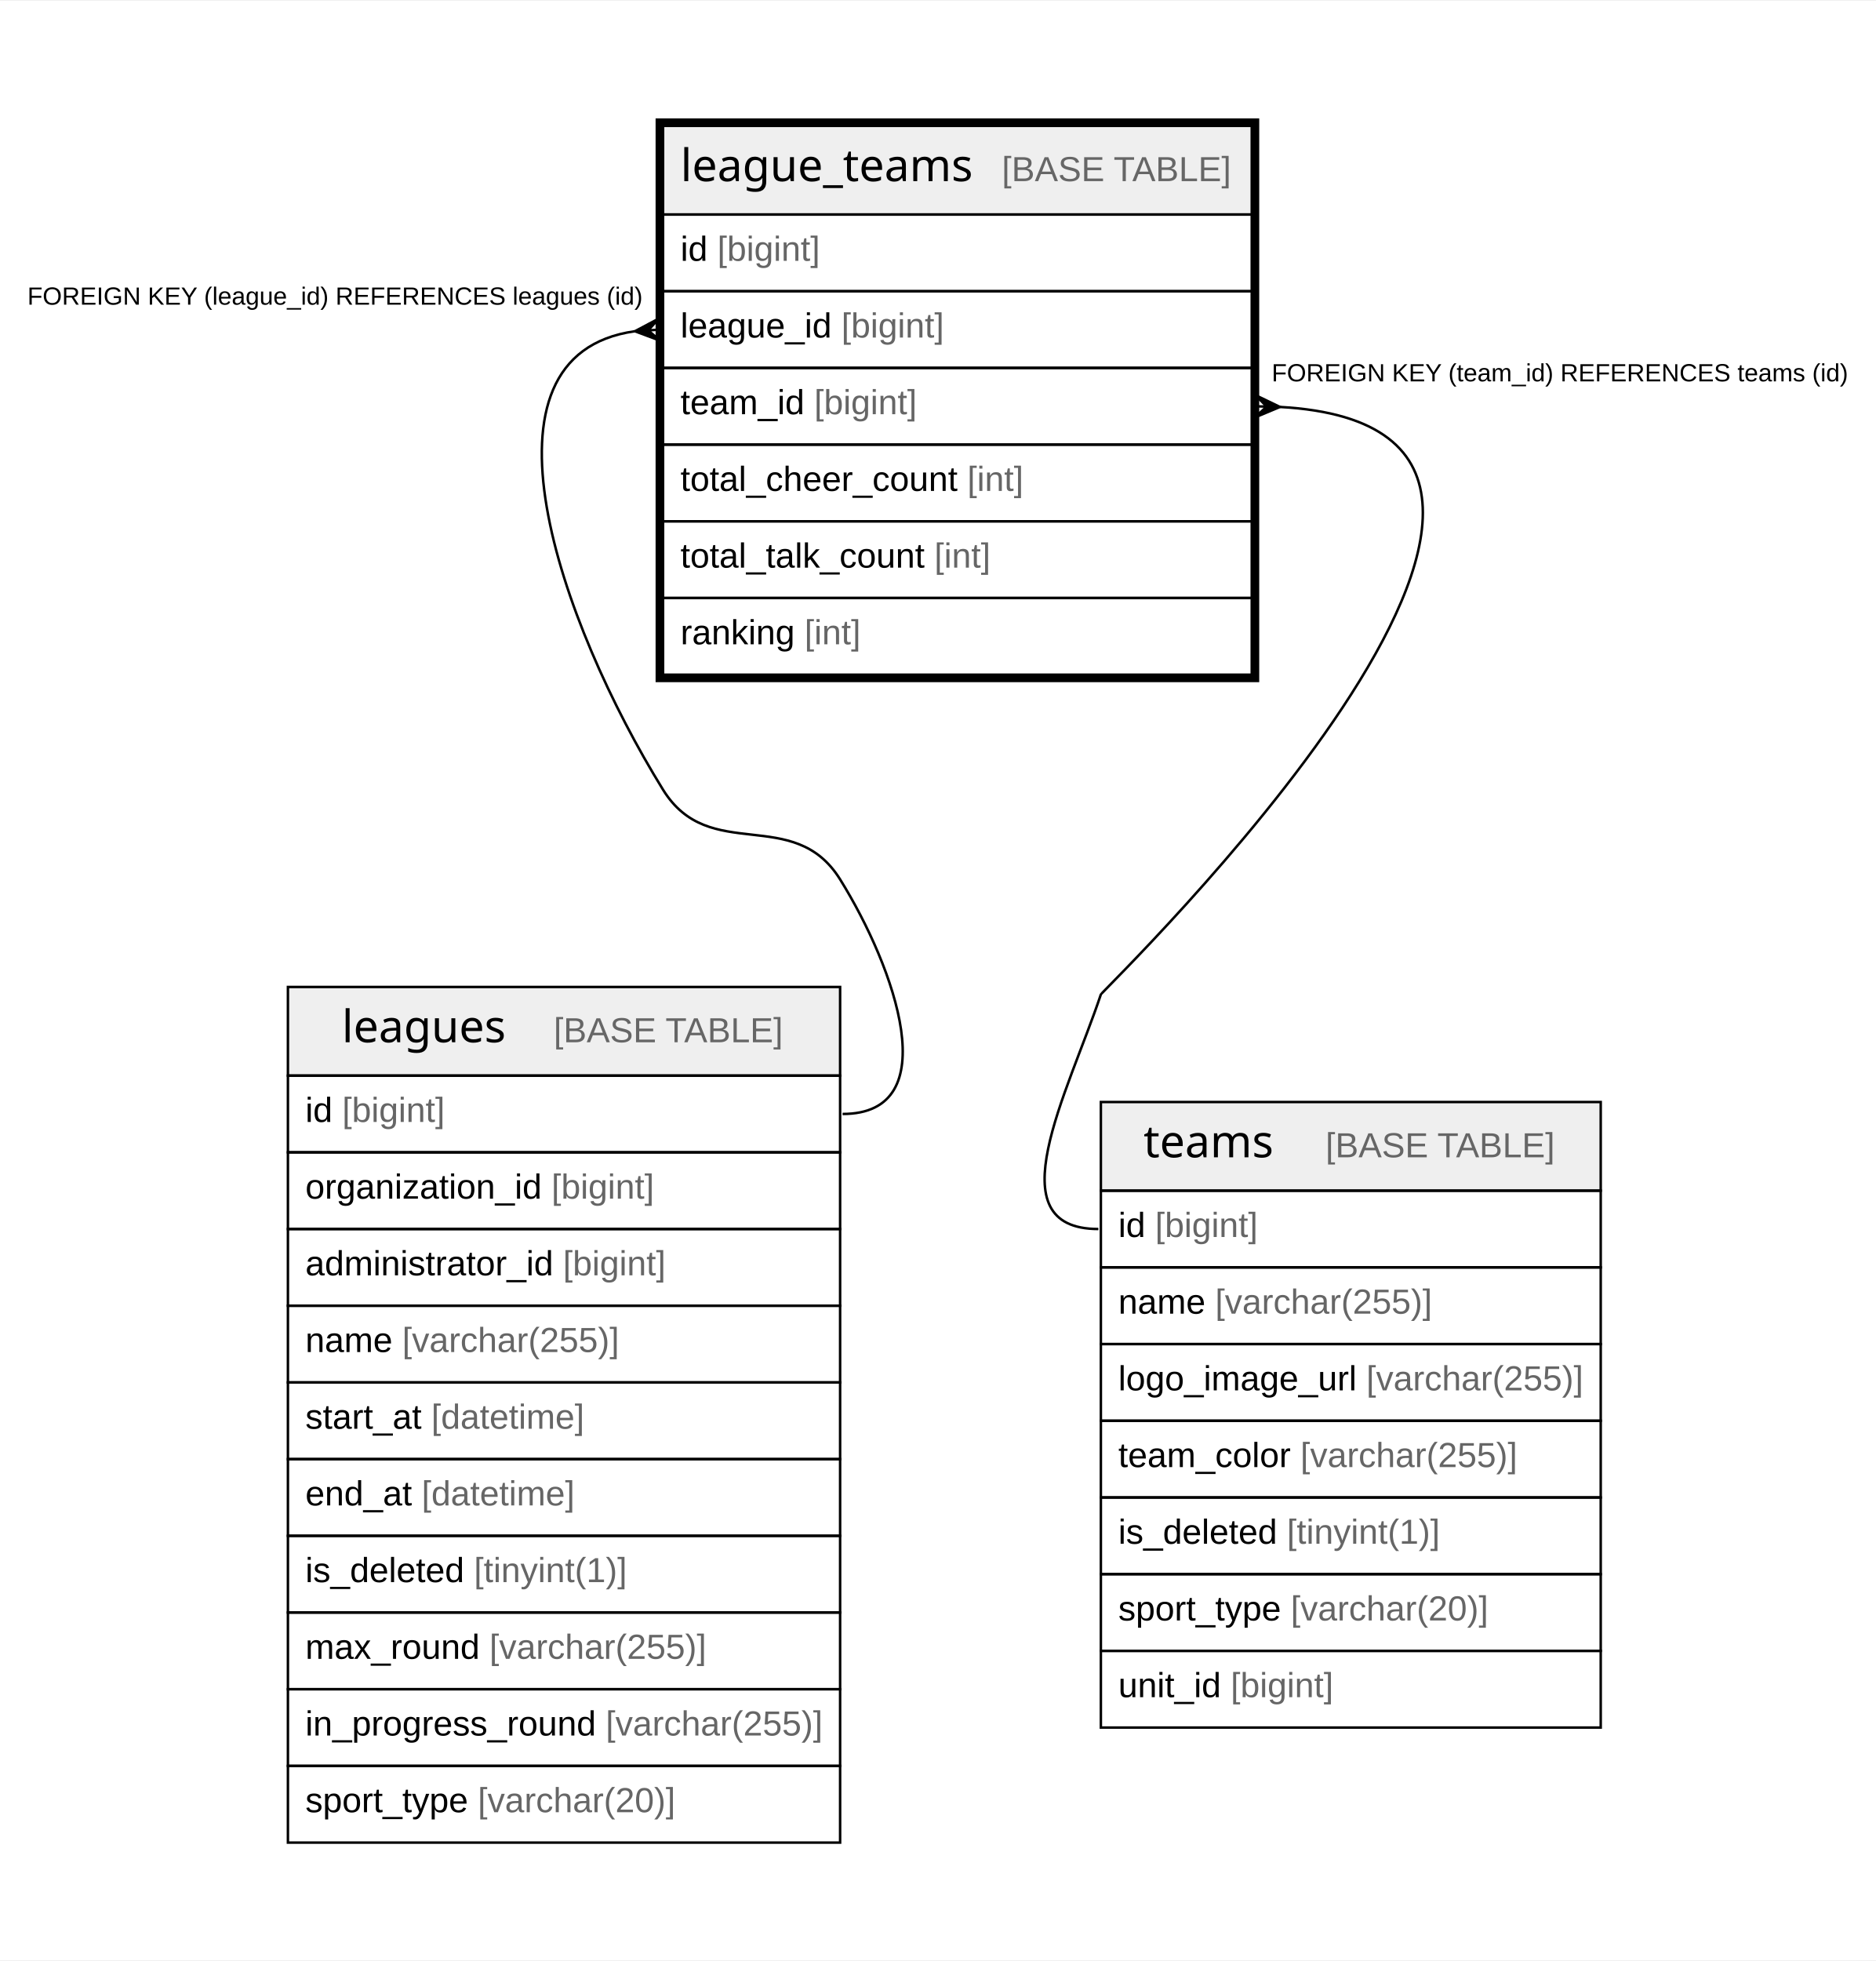
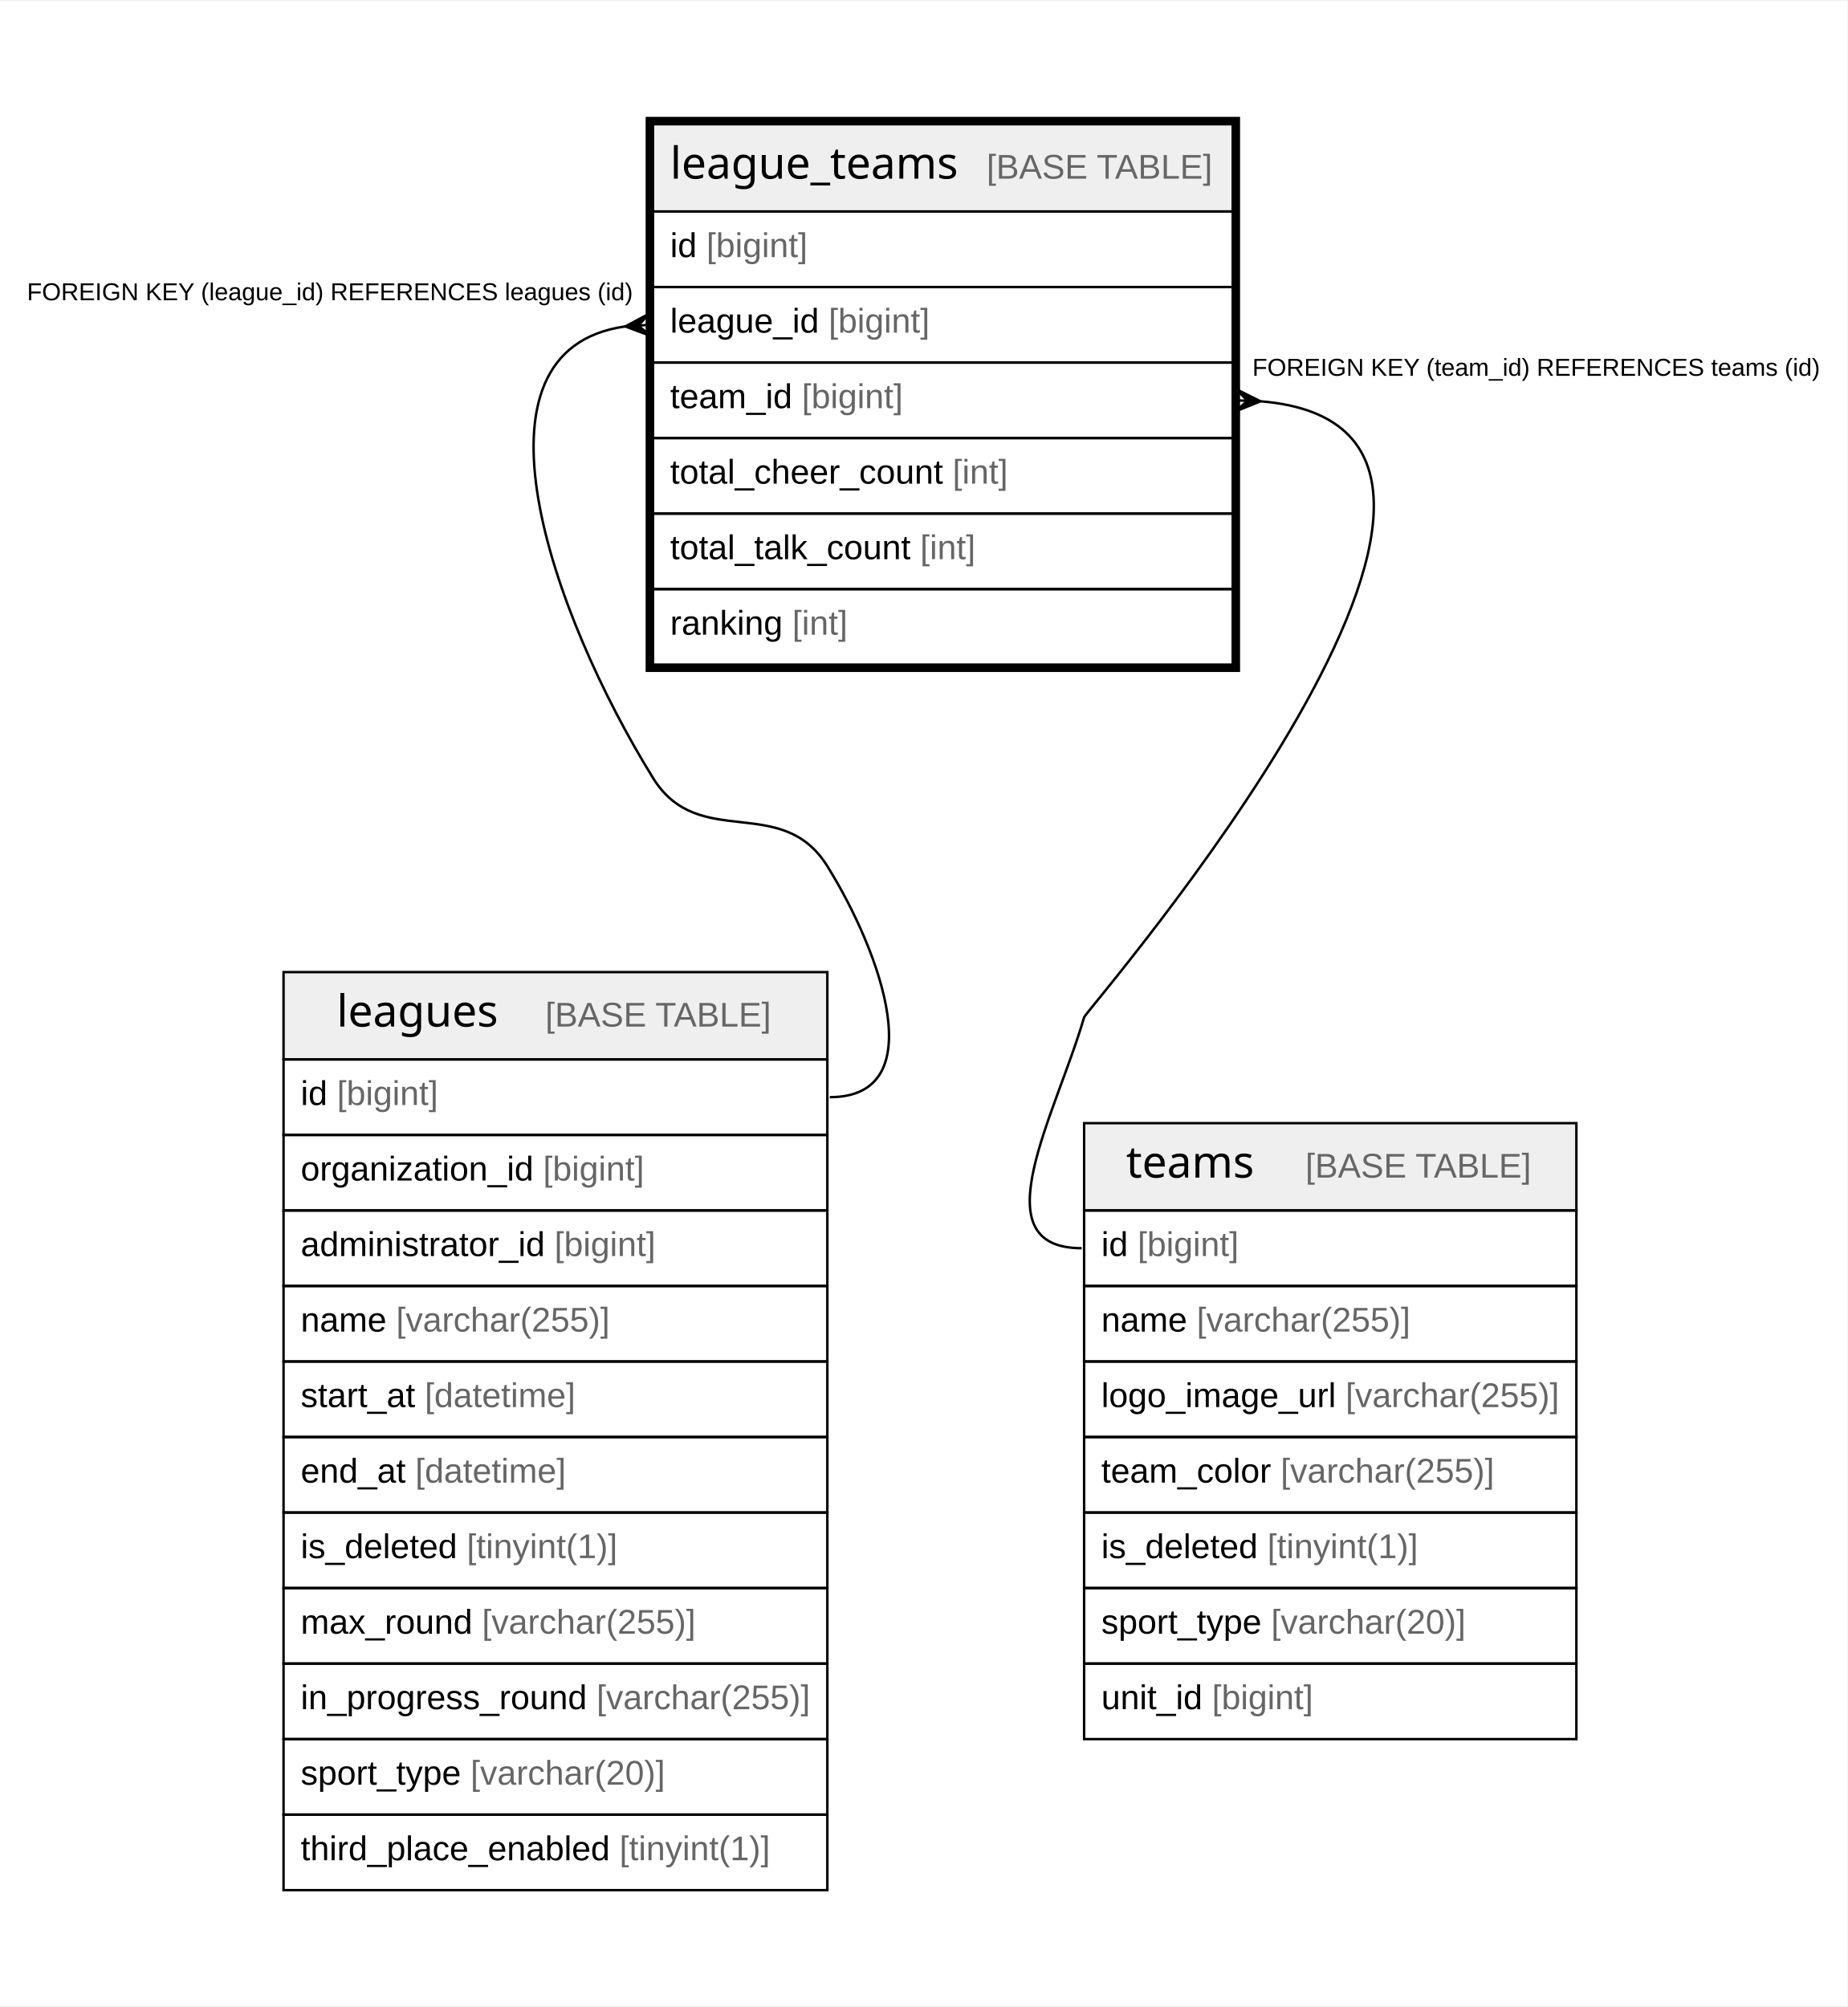
- <svg xmlns="http://www.w3.org/2000/svg" width="753pt" height="787pt" viewBox="0.00 0.00 753.47 786.80">
-   <g id="graph0" class="graph" transform="scale(1 1) rotate(0) translate(4 782.8)">
-     <polygon fill="white" stroke="none" points="-4,4 -4,-782.8 749.47,-782.8 749.47,4 -4,4" />
+ <svg xmlns="http://www.w3.org/2000/svg" width="753pt" height="818pt" viewBox="0.00 0.00 753.47 817.60">
+   <g id="graph0" class="graph" transform="scale(1 1) rotate(0) translate(4 813.6)">
+     <polygon fill="white" stroke="none" points="-4,4 -4,-813.6 749.47,-813.6 749.47,4 -4,4" />
    <g id="node1" class="node">
-       <polygon fill="#efefef" stroke="none" points="262.31,-697 262.31,-732.6 498.75,-732.6 498.75,-697 262.31,-697" />
-       <polygon fill="none" stroke="black" points="262.31,-697 262.31,-732.6 498.75,-732.6 498.75,-697 262.31,-697" />
-       <text text-anchor="start" x="269.31" y="-710.4" font-family="Arial Bold" font-size="18.00">league_teams</text>
-       <text text-anchor="start" x="367.26" y="-710.4" font-family="Arial" font-size="14.00">    </text>
-       <text text-anchor="start" x="398.38" y="-710.4" font-family="Arial" font-size="14.00" fill="#666666">[BASE TABLE]</text>
+       <polygon fill="#efefef" stroke="none" points="262.31,-727.8 262.31,-763.4 498.75,-763.4 498.75,-727.8 262.31,-727.8" />
+       <polygon fill="none" stroke="black" points="262.31,-727.8 262.31,-763.4 498.75,-763.4 498.75,-727.8 262.31,-727.8" />
+       <text text-anchor="start" x="269.31" y="-741.2" font-family="Arial Bold" font-size="18.00">league_teams</text>
+       <text text-anchor="start" x="367.26" y="-741.2" font-family="Arial" font-size="14.00">    </text>
+       <text text-anchor="start" x="398.38" y="-741.2" font-family="Arial" font-size="14.00" fill="#666666">[BASE TABLE]</text>
+       <polygon fill="none" stroke="black" points="262.31,-697 262.31,-727.8 498.75,-727.8 498.75,-697 262.31,-697" />
+       <text text-anchor="start" x="269.31" y="-709.2" font-family="Arial" font-size="14.00">id </text>
+       <text text-anchor="start" x="284.1" y="-709.2" font-family="Arial" font-size="14.00" fill="#666666">[bigint]</text>
      <polygon fill="none" stroke="black" points="262.31,-666.2 262.31,-697 498.75,-697 498.75,-666.2 262.31,-666.2" />
-       <text text-anchor="start" x="269.31" y="-678.4" font-family="Arial" font-size="14.00">id </text>
-       <text text-anchor="start" x="284.1" y="-678.4" font-family="Arial" font-size="14.00" fill="#666666">[bigint]</text>
+       <text text-anchor="start" x="269.31" y="-678.4" font-family="Arial" font-size="14.00">league_id </text>
+       <text text-anchor="start" x="333.92" y="-678.4" font-family="Arial" font-size="14.00" fill="#666666">[bigint]</text>
      <polygon fill="none" stroke="black" points="262.31,-635.4 262.31,-666.2 498.75,-666.2 498.75,-635.4 262.31,-635.4" />
-       <text text-anchor="start" x="269.31" y="-647.6" font-family="Arial" font-size="14.00">league_id </text>
-       <text text-anchor="start" x="333.92" y="-647.6" font-family="Arial" font-size="14.00" fill="#666666">[bigint]</text>
+       <text text-anchor="start" x="269.31" y="-647.6" font-family="Arial" font-size="14.00">team_id </text>
+       <text text-anchor="start" x="323.01" y="-647.6" font-family="Arial" font-size="14.00" fill="#666666">[bigint]</text>
      <polygon fill="none" stroke="black" points="262.31,-604.6 262.31,-635.4 498.75,-635.4 498.75,-604.6 262.31,-604.6" />
-       <text text-anchor="start" x="269.31" y="-616.8" font-family="Arial" font-size="14.00">team_id </text>
-       <text text-anchor="start" x="323.01" y="-616.8" font-family="Arial" font-size="14.00" fill="#666666">[bigint]</text>
+       <text text-anchor="start" x="269.31" y="-616.8" font-family="Arial" font-size="14.00">total_cheer_count </text>
+       <text text-anchor="start" x="384.5" y="-616.8" font-family="Arial" font-size="14.00" fill="#666666">[int]</text>
      <polygon fill="none" stroke="black" points="262.31,-573.8 262.31,-604.6 498.75,-604.6 498.75,-573.8 262.31,-573.8" />
-       <text text-anchor="start" x="269.31" y="-586" font-family="Arial" font-size="14.00">total_cheer_count </text>
-       <text text-anchor="start" x="384.5" y="-586" font-family="Arial" font-size="14.00" fill="#666666">[int]</text>
+       <text text-anchor="start" x="269.31" y="-586" font-family="Arial" font-size="14.00">total_talk_count </text>
+       <text text-anchor="start" x="371.27" y="-586" font-family="Arial" font-size="14.00" fill="#666666">[int]</text>
      <polygon fill="none" stroke="black" points="262.31,-543 262.31,-573.8 498.75,-573.8 498.75,-543 262.31,-543" />
-       <text text-anchor="start" x="269.31" y="-555.2" font-family="Arial" font-size="14.00">total_talk_count </text>
-       <text text-anchor="start" x="371.27" y="-555.2" font-family="Arial" font-size="14.00" fill="#666666">[int]</text>
-       <polygon fill="none" stroke="black" points="262.31,-512.2 262.31,-543 498.75,-543 498.75,-512.2 262.31,-512.2" />
-       <text text-anchor="start" x="269.31" y="-524.4" font-family="Arial" font-size="14.00">ranking </text>
-       <text text-anchor="start" x="319.12" y="-524.4" font-family="Arial" font-size="14.00" fill="#666666">[int]</text>
-       <polygon fill="none" stroke="black" stroke-width="3" points="260.81,-510.7 260.81,-734.1 500.25,-734.1 500.25,-510.7 260.81,-510.7" />
+       <text text-anchor="start" x="269.31" y="-555.2" font-family="Arial" font-size="14.00">ranking </text>
+       <text text-anchor="start" x="319.12" y="-555.2" font-family="Arial" font-size="14.00" fill="#666666">[int]</text>
+       <polygon fill="none" stroke="black" stroke-width="3" points="260.81,-541.5 260.81,-764.9 500.25,-764.9 500.25,-541.5 260.81,-541.5" />
    </g>
    <g id="node2" class="node">
-       <polygon fill="#efefef" stroke="none" points="111.64,-351.2 111.64,-386.8 333.42,-386.8 333.42,-351.2 111.64,-351.2" />
-       <polygon fill="none" stroke="black" points="111.64,-351.2 111.64,-386.8 333.42,-386.8 333.42,-351.2 111.64,-351.2" />
-       <text text-anchor="start" x="133.3" y="-364.6" font-family="Arial Bold" font-size="18.00">leagues</text>
-       <text text-anchor="start" x="187.27" y="-364.6" font-family="Arial" font-size="14.00">    </text>
-       <text text-anchor="start" x="218.39" y="-364.6" font-family="Arial" font-size="14.00" fill="#666666">[BASE TABLE]</text>
+       <polygon fill="#efefef" stroke="none" points="111.64,-382 111.64,-417.6 333.42,-417.6 333.42,-382 111.64,-382" />
+       <polygon fill="none" stroke="black" points="111.64,-382 111.64,-417.6 333.42,-417.6 333.42,-382 111.64,-382" />
+       <text text-anchor="start" x="133.3" y="-395.4" font-family="Arial Bold" font-size="18.00">leagues</text>
+       <text text-anchor="start" x="187.27" y="-395.4" font-family="Arial" font-size="14.00">    </text>
+       <text text-anchor="start" x="218.39" y="-395.4" font-family="Arial" font-size="14.00" fill="#666666">[BASE TABLE]</text>
+       <polygon fill="none" stroke="black" points="111.64,-351.2 111.64,-382 333.42,-382 333.42,-351.2 111.64,-351.2" />
+       <text text-anchor="start" x="118.64" y="-363.4" font-family="Arial" font-size="14.00">id </text>
+       <text text-anchor="start" x="133.43" y="-363.4" font-family="Arial" font-size="14.00" fill="#666666">[bigint]</text>
      <polygon fill="none" stroke="black" points="111.64,-320.4 111.64,-351.2 333.42,-351.2 333.42,-320.4 111.64,-320.4" />
-       <text text-anchor="start" x="118.64" y="-332.6" font-family="Arial" font-size="14.00">id </text>
-       <text text-anchor="start" x="133.43" y="-332.6" font-family="Arial" font-size="14.00" fill="#666666">[bigint]</text>
+       <text text-anchor="start" x="118.64" y="-332.6" font-family="Arial" font-size="14.00">organization_id </text>
+       <text text-anchor="start" x="217.49" y="-332.6" font-family="Arial" font-size="14.00" fill="#666666">[bigint]</text>
      <polygon fill="none" stroke="black" points="111.64,-289.6 111.64,-320.4 333.42,-320.4 333.42,-289.6 111.64,-289.6" />
-       <text text-anchor="start" x="118.64" y="-301.8" font-family="Arial" font-size="14.00">organization_id </text>
-       <text text-anchor="start" x="217.49" y="-301.8" font-family="Arial" font-size="14.00" fill="#666666">[bigint]</text>
+       <text text-anchor="start" x="118.64" y="-301.8" font-family="Arial" font-size="14.00">administrator_id </text>
+       <text text-anchor="start" x="222.13" y="-301.8" font-family="Arial" font-size="14.00" fill="#666666">[bigint]</text>
      <polygon fill="none" stroke="black" points="111.64,-258.8 111.64,-289.6 333.42,-289.6 333.42,-258.8 111.64,-258.8" />
-       <text text-anchor="start" x="118.64" y="-271" font-family="Arial" font-size="14.00">administrator_id </text>
-       <text text-anchor="start" x="222.13" y="-271" font-family="Arial" font-size="14.00" fill="#666666">[bigint]</text>
+       <text text-anchor="start" x="118.64" y="-271" font-family="Arial" font-size="14.00">name </text>
+       <text text-anchor="start" x="157.55" y="-271" font-family="Arial" font-size="14.00" fill="#666666">[varchar(255)]</text>
      <polygon fill="none" stroke="black" points="111.64,-228 111.64,-258.8 333.42,-258.8 333.42,-228 111.64,-228" />
-       <text text-anchor="start" x="118.64" y="-240.2" font-family="Arial" font-size="14.00">name </text>
-       <text text-anchor="start" x="157.55" y="-240.2" font-family="Arial" font-size="14.00" fill="#666666">[varchar(255)]</text>
+       <text text-anchor="start" x="118.64" y="-240.2" font-family="Arial" font-size="14.00">start_at </text>
+       <text text-anchor="start" x="169.22" y="-240.2" font-family="Arial" font-size="14.00" fill="#666666">[datetime]</text>
      <polygon fill="none" stroke="black" points="111.64,-197.2 111.64,-228 333.42,-228 333.42,-197.2 111.64,-197.2" />
-       <text text-anchor="start" x="118.64" y="-209.4" font-family="Arial" font-size="14.00">start_at </text>
-       <text text-anchor="start" x="169.22" y="-209.4" font-family="Arial" font-size="14.00" fill="#666666">[datetime]</text>
+       <text text-anchor="start" x="118.64" y="-209.4" font-family="Arial" font-size="14.00">end_at </text>
+       <text text-anchor="start" x="165.35" y="-209.4" font-family="Arial" font-size="14.00" fill="#666666">[datetime]</text>
      <polygon fill="none" stroke="black" points="111.64,-166.4 111.64,-197.2 333.42,-197.2 333.42,-166.4 111.64,-166.4" />
-       <text text-anchor="start" x="118.64" y="-178.6" font-family="Arial" font-size="14.00">end_at </text>
-       <text text-anchor="start" x="165.35" y="-178.6" font-family="Arial" font-size="14.00" fill="#666666">[datetime]</text>
+       <text text-anchor="start" x="118.64" y="-178.6" font-family="Arial" font-size="14.00">is_deleted </text>
+       <text text-anchor="start" x="186.36" y="-178.6" font-family="Arial" font-size="14.00" fill="#666666">[tinyint(1)]</text>
      <polygon fill="none" stroke="black" points="111.64,-135.6 111.64,-166.4 333.42,-166.4 333.42,-135.6 111.64,-135.6" />
-       <text text-anchor="start" x="118.64" y="-147.8" font-family="Arial" font-size="14.00">is_deleted </text>
-       <text text-anchor="start" x="186.36" y="-147.8" font-family="Arial" font-size="14.00" fill="#666666">[tinyint(1)]</text>
+       <text text-anchor="start" x="118.64" y="-147.8" font-family="Arial" font-size="14.00">max_round </text>
+       <text text-anchor="start" x="192.57" y="-147.8" font-family="Arial" font-size="14.00" fill="#666666">[varchar(255)]</text>
      <polygon fill="none" stroke="black" points="111.64,-104.8 111.64,-135.6 333.42,-135.6 333.42,-104.8 111.64,-104.8" />
-       <text text-anchor="start" x="118.64" y="-117" font-family="Arial" font-size="14.00">max_round </text>
-       <text text-anchor="start" x="192.57" y="-117" font-family="Arial" font-size="14.00" fill="#666666">[varchar(255)]</text>
+       <text text-anchor="start" x="118.64" y="-117" font-family="Arial" font-size="14.00">in_progress_round </text>
+       <text text-anchor="start" x="239.28" y="-117" font-family="Arial" font-size="14.00" fill="#666666">[varchar(255)]</text>
      <polygon fill="none" stroke="black" points="111.64,-74 111.64,-104.8 333.42,-104.8 333.42,-74 111.64,-74" />
-       <text text-anchor="start" x="118.64" y="-86.2" font-family="Arial" font-size="14.00">in_progress_round </text>
-       <text text-anchor="start" x="239.28" y="-86.2" font-family="Arial" font-size="14.00" fill="#666666">[varchar(255)]</text>
+       <text text-anchor="start" x="118.64" y="-86.2" font-family="Arial" font-size="14.00">sport_type </text>
+       <text text-anchor="start" x="187.9" y="-86.2" font-family="Arial" font-size="14.00" fill="#666666">[varchar(20)]</text>
      <polygon fill="none" stroke="black" points="111.64,-43.2 111.64,-74 333.42,-74 333.42,-43.2 111.64,-43.2" />
-       <text text-anchor="start" x="118.64" y="-55.4" font-family="Arial" font-size="14.00">sport_type </text>
-       <text text-anchor="start" x="187.9" y="-55.4" font-family="Arial" font-size="14.00" fill="#666666">[varchar(20)]</text>
+       <text text-anchor="start" x="118.64" y="-55.4" font-family="Arial" font-size="14.00">third_place_enabled </text>
+       <text text-anchor="start" x="248.63" y="-55.4" font-family="Arial" font-size="14.00" fill="#666666">[tinyint(1)]</text>
    </g>
    <g id="edge1" class="edge">
-       <path fill="none" stroke="black" d="M250.97,-650.12C182.77,-640.56 221.05,-532.72 262.31,-466 280.94,-435.87 314.71,-460.08 333.42,-430 355.53,-394.45 376.29,-335.8 334.42,-335.8" />
-       <polygon fill="black" stroke="black" points="251,-650.12 260.68,-655.27 256.32,-650.47 260.64,-650.76 260.64,-650.76 260.64,-650.76 256.32,-650.47 261.27,-646.29 251,-650.12" />
-       <text text-anchor="start" x="7" y="-660.8" font-family="Arial" font-size="10.00">FOREIGN KEY (league_id) REFERENCES leagues (id)</text>
+       <path fill="none" stroke="black" d="M250.97,-680.92C182.77,-671.36 221.05,-563.52 262.31,-496.8 280.94,-466.67 314.71,-490.88 333.42,-460.8 355.53,-425.25 376.29,-366.6 334.42,-366.6" />
+       <polygon fill="black" stroke="black" points="251,-680.92 260.68,-686.07 256.32,-681.27 260.64,-681.56 260.64,-681.56 260.64,-681.56 256.32,-681.27 261.27,-677.09 251,-680.92" />
+       <text text-anchor="start" x="7" y="-691.6" font-family="Arial" font-size="10.00">FOREIGN KEY (league_id) REFERENCES leagues (id)</text>
    </g>
    <g id="node3" class="node">
-       <polygon fill="#efefef" stroke="none" points="438.15,-305 438.15,-340.6 638.91,-340.6 638.91,-305 438.15,-305" />
-       <polygon fill="none" stroke="black" points="438.15,-305 438.15,-340.6 638.91,-340.6 638.91,-305 438.15,-305" />
-       <text text-anchor="start" x="455.29" y="-318.4" font-family="Arial Bold" font-size="18.00">teams</text>
-       <text text-anchor="start" x="497.28" y="-318.4" font-family="Arial" font-size="14.00">    </text>
-       <text text-anchor="start" x="528.4" y="-318.4" font-family="Arial" font-size="14.00" fill="#666666">[BASE TABLE]</text>
-       <polygon fill="none" stroke="black" points="438.15,-274.2 438.15,-305 638.91,-305 638.91,-274.2 438.15,-274.2" />
-       <text text-anchor="start" x="445.15" y="-286.4" font-family="Arial" font-size="14.00">id </text>
-       <text text-anchor="start" x="459.94" y="-286.4" font-family="Arial" font-size="14.00" fill="#666666">[bigint]</text>
-       <polygon fill="none" stroke="black" points="438.15,-243.4 438.15,-274.2 638.91,-274.2 638.91,-243.4 438.15,-243.4" />
-       <text text-anchor="start" x="445.15" y="-255.6" font-family="Arial" font-size="14.00">name </text>
-       <text text-anchor="start" x="484.06" y="-255.6" font-family="Arial" font-size="14.00" fill="#666666">[varchar(255)]</text>
-       <polygon fill="none" stroke="black" points="438.15,-212.6 438.15,-243.4 638.91,-243.4 638.91,-212.6 438.15,-212.6" />
-       <text text-anchor="start" x="445.15" y="-224.8" font-family="Arial" font-size="14.00">logo_image_url </text>
-       <text text-anchor="start" x="544.77" y="-224.8" font-family="Arial" font-size="14.00" fill="#666666">[varchar(255)]</text>
-       <polygon fill="none" stroke="black" points="438.15,-181.8 438.15,-212.6 638.91,-212.6 638.91,-181.8 438.15,-181.8" />
-       <text text-anchor="start" x="445.15" y="-194" font-family="Arial" font-size="14.00">team_color </text>
-       <text text-anchor="start" x="518.29" y="-194" font-family="Arial" font-size="14.00" fill="#666666">[varchar(255)]</text>
-       <polygon fill="none" stroke="black" points="438.15,-151 438.15,-181.8 638.91,-181.8 638.91,-151 438.15,-151" />
-       <text text-anchor="start" x="445.15" y="-163.2" font-family="Arial" font-size="14.00">is_deleted </text>
-       <text text-anchor="start" x="512.87" y="-163.2" font-family="Arial" font-size="14.00" fill="#666666">[tinyint(1)]</text>
-       <polygon fill="none" stroke="black" points="438.15,-120.2 438.15,-151 638.91,-151 638.91,-120.2 438.15,-120.2" />
-       <text text-anchor="start" x="445.15" y="-132.4" font-family="Arial" font-size="14.00">sport_type </text>
-       <text text-anchor="start" x="514.41" y="-132.4" font-family="Arial" font-size="14.00" fill="#666666">[varchar(20)]</text>
-       <polygon fill="none" stroke="black" points="438.15,-89.4 438.15,-120.2 638.91,-120.2 638.91,-89.4 438.15,-89.4" />
-       <text text-anchor="start" x="445.15" y="-101.6" font-family="Arial" font-size="14.00">unit_id </text>
-       <text text-anchor="start" x="490.29" y="-101.6" font-family="Arial" font-size="14.00" fill="#666666">[bigint]</text>
+       <polygon fill="#efefef" stroke="none" points="438.15,-320.4 438.15,-356 638.91,-356 638.91,-320.4 438.15,-320.4" />
+       <polygon fill="none" stroke="black" points="438.15,-320.4 438.15,-356 638.91,-356 638.91,-320.4 438.15,-320.4" />
+       <text text-anchor="start" x="455.29" y="-333.8" font-family="Arial Bold" font-size="18.00">teams</text>
+       <text text-anchor="start" x="497.28" y="-333.8" font-family="Arial" font-size="14.00">    </text>
+       <text text-anchor="start" x="528.4" y="-333.8" font-family="Arial" font-size="14.00" fill="#666666">[BASE TABLE]</text>
+       <polygon fill="none" stroke="black" points="438.15,-289.6 438.15,-320.4 638.91,-320.4 638.91,-289.6 438.15,-289.6" />
+       <text text-anchor="start" x="445.15" y="-301.8" font-family="Arial" font-size="14.00">id </text>
+       <text text-anchor="start" x="459.94" y="-301.8" font-family="Arial" font-size="14.00" fill="#666666">[bigint]</text>
+       <polygon fill="none" stroke="black" points="438.15,-258.8 438.15,-289.6 638.91,-289.6 638.91,-258.8 438.15,-258.8" />
+       <text text-anchor="start" x="445.15" y="-271" font-family="Arial" font-size="14.00">name </text>
+       <text text-anchor="start" x="484.06" y="-271" font-family="Arial" font-size="14.00" fill="#666666">[varchar(255)]</text>
+       <polygon fill="none" stroke="black" points="438.15,-228 438.15,-258.8 638.91,-258.8 638.91,-228 438.15,-228" />
+       <text text-anchor="start" x="445.15" y="-240.2" font-family="Arial" font-size="14.00">logo_image_url </text>
+       <text text-anchor="start" x="544.77" y="-240.2" font-family="Arial" font-size="14.00" fill="#666666">[varchar(255)]</text>
+       <polygon fill="none" stroke="black" points="438.15,-197.2 438.15,-228 638.91,-228 638.91,-197.2 438.15,-197.2" />
+       <text text-anchor="start" x="445.15" y="-209.4" font-family="Arial" font-size="14.00">team_color </text>
+       <text text-anchor="start" x="518.29" y="-209.4" font-family="Arial" font-size="14.00" fill="#666666">[varchar(255)]</text>
+       <polygon fill="none" stroke="black" points="438.15,-166.4 438.15,-197.2 638.91,-197.2 638.91,-166.4 438.15,-166.4" />
+       <text text-anchor="start" x="445.15" y="-178.6" font-family="Arial" font-size="14.00">is_deleted </text>
+       <text text-anchor="start" x="512.87" y="-178.6" font-family="Arial" font-size="14.00" fill="#666666">[tinyint(1)]</text>
+       <polygon fill="none" stroke="black" points="438.15,-135.6 438.15,-166.4 638.91,-166.4 638.91,-135.6 438.15,-135.6" />
+       <text text-anchor="start" x="445.15" y="-147.8" font-family="Arial" font-size="14.00">sport_type </text>
+       <text text-anchor="start" x="514.41" y="-147.8" font-family="Arial" font-size="14.00" fill="#666666">[varchar(20)]</text>
+       <polygon fill="none" stroke="black" points="438.15,-104.8 438.15,-135.6 638.91,-135.6 638.91,-104.8 438.15,-104.8" />
+       <text text-anchor="start" x="445.15" y="-117" font-family="Arial" font-size="14.00">unit_id </text>
+       <text text-anchor="start" x="490.29" y="-117" font-family="Arial" font-size="14.00" fill="#666666">[bigint]</text>
    </g>
    <g id="edge2" class="edge">
-       <path fill="none" stroke="black" d="M509.95,-619.73C672.61,-610.92 438.66,-385.34 438.15,-383.8 424.86,-344.1 395.28,-289.6 437.15,-289.6" />
-       <polygon fill="black" stroke="black" points="510.08,-619.73 499.97,-615.49 504.75,-619.87 500.42,-619.98 500.42,-619.98 500.42,-619.98 504.75,-619.87 500.2,-624.49 510.08,-619.73" />
-       <text text-anchor="start" x="506.75" y="-630" font-family="Arial" font-size="10.00">FOREIGN KEY (team_id) REFERENCES teams (id)</text>
+       <path fill="none" stroke="black" d="M510.13,-650.4C645.92,-639.28 439,-402.12 438.15,-399.2 426.45,-359 395.28,-305 437.15,-305" />
+       <polygon fill="black" stroke="black" points="510.08,-650.4 499.91,-646.29 504.75,-650.61 500.42,-650.77 500.42,-650.77 500.42,-650.77 504.75,-650.61 500.26,-655.28 510.08,-650.4" />
+       <text text-anchor="start" x="506.75" y="-660.8" font-family="Arial" font-size="10.00">FOREIGN KEY (team_id) REFERENCES teams (id)</text>
    </g>
  </g>
</svg>
